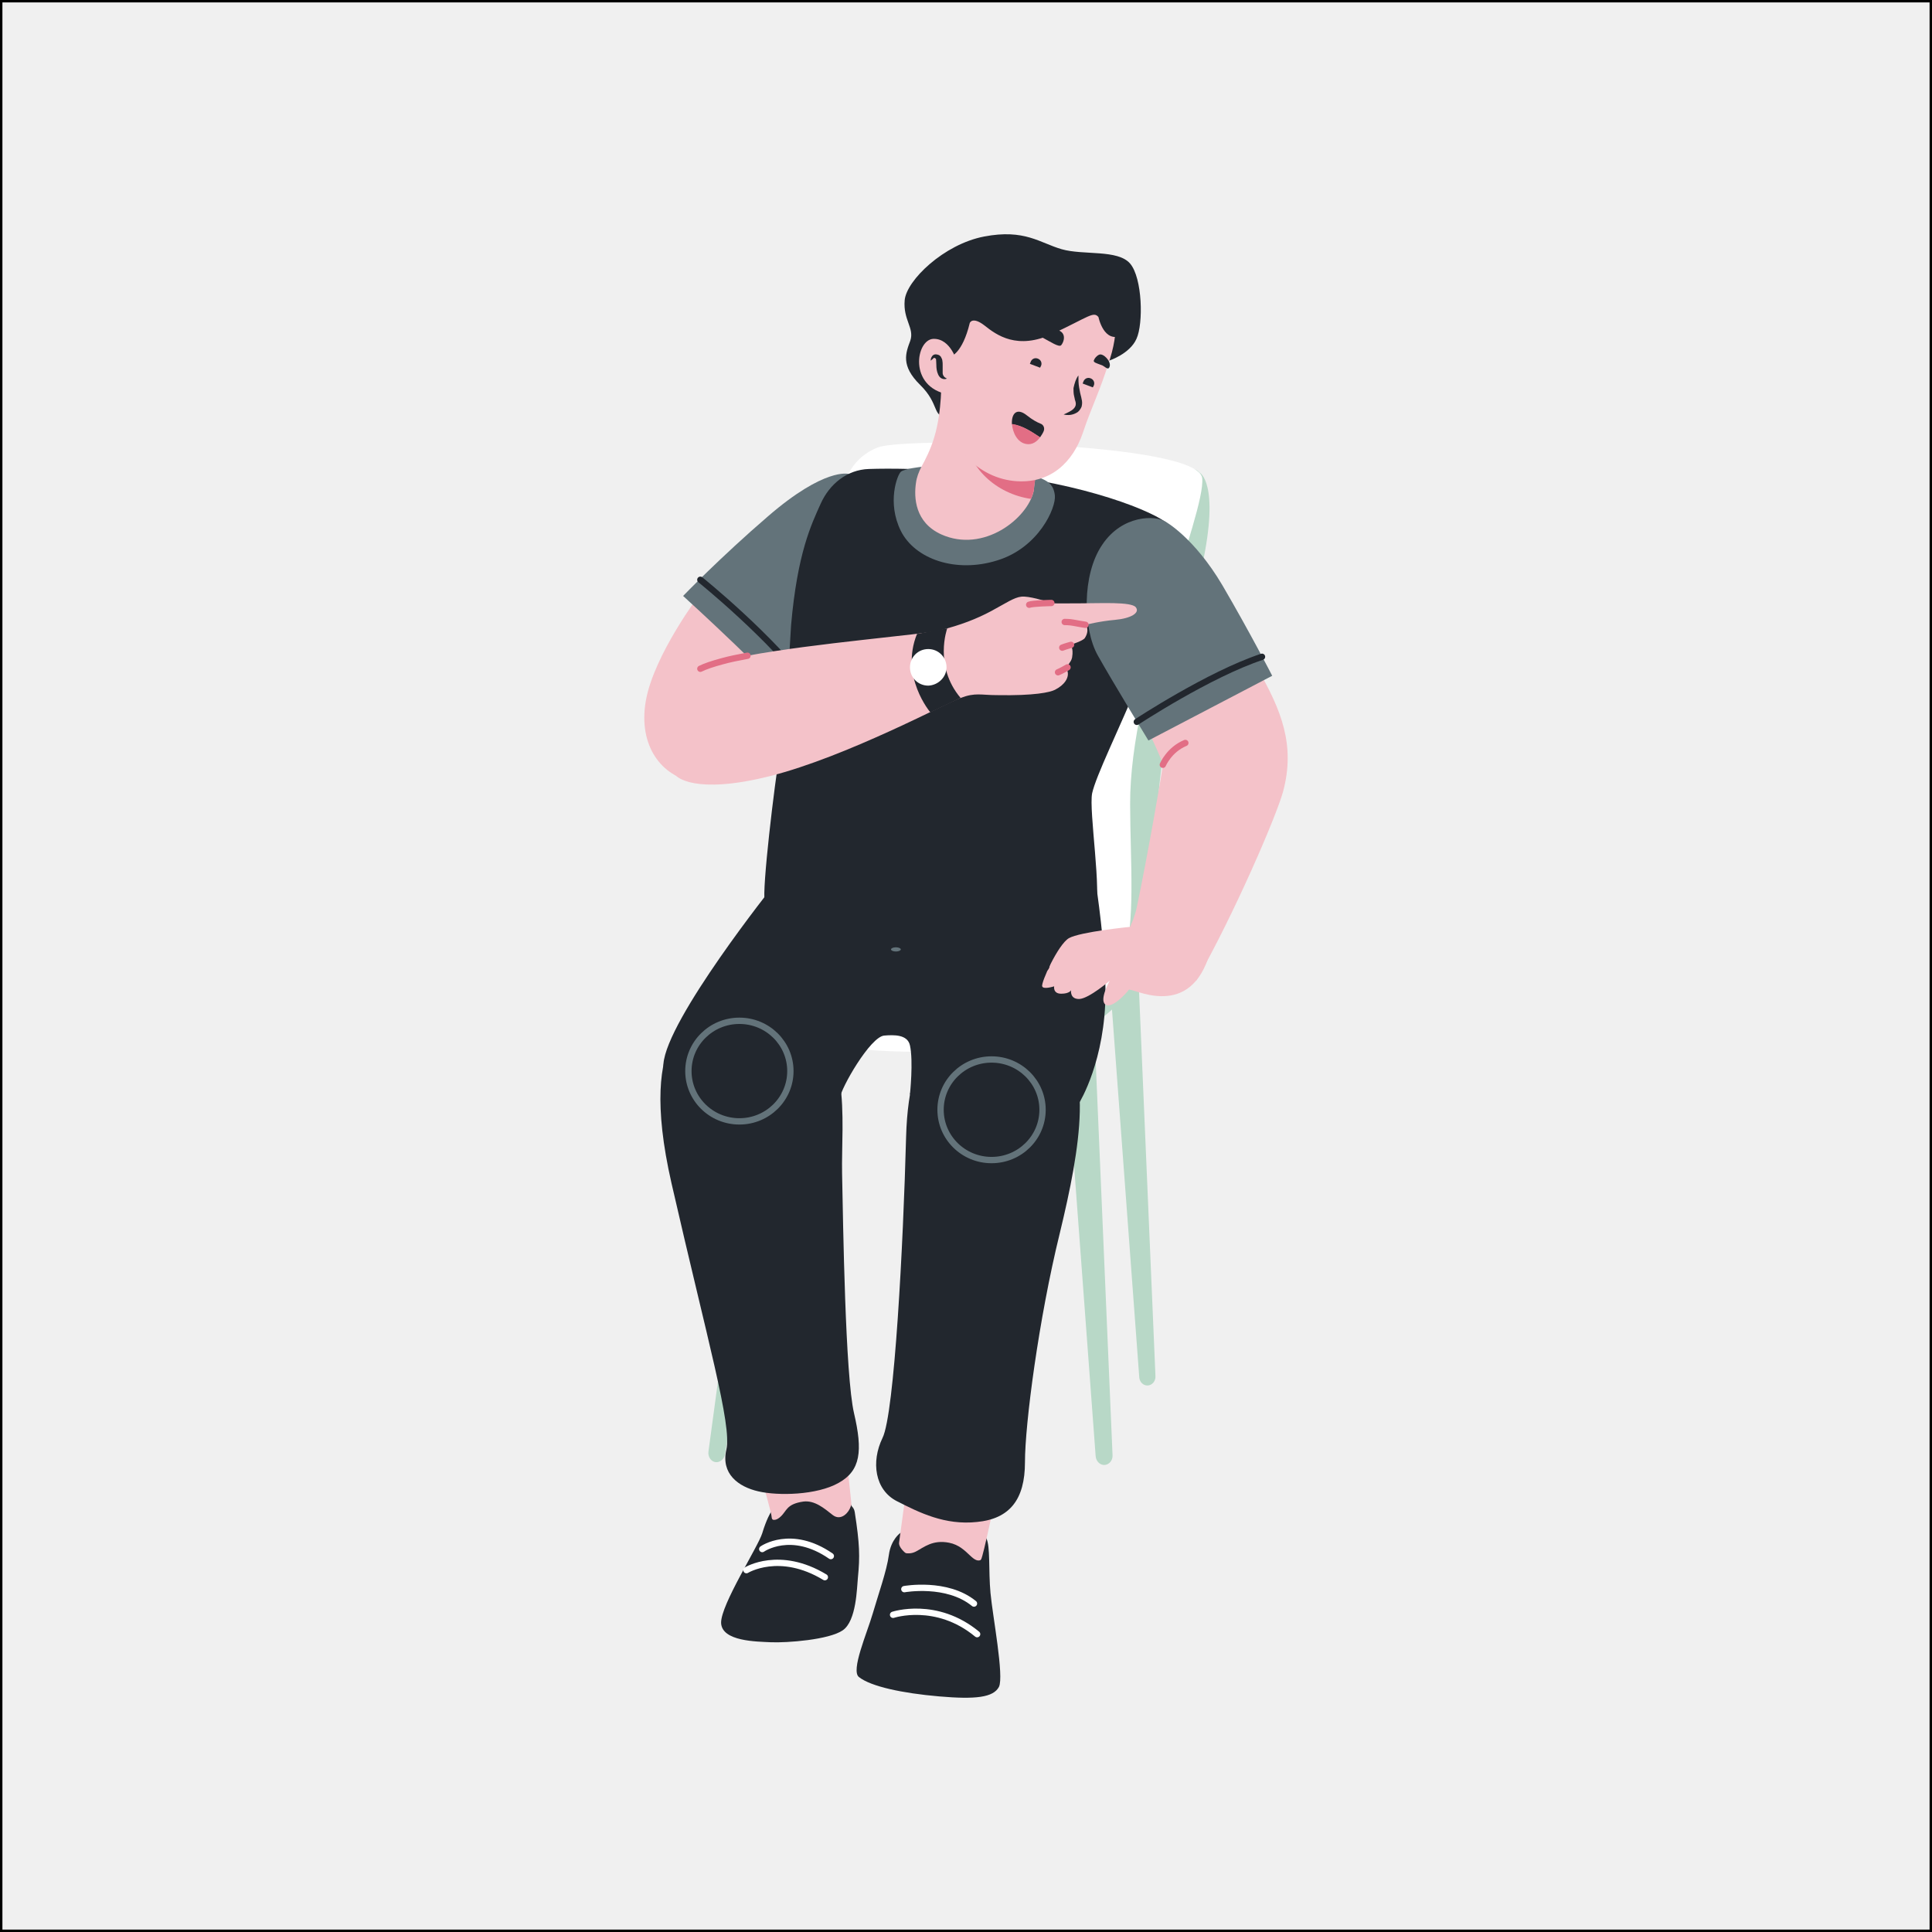
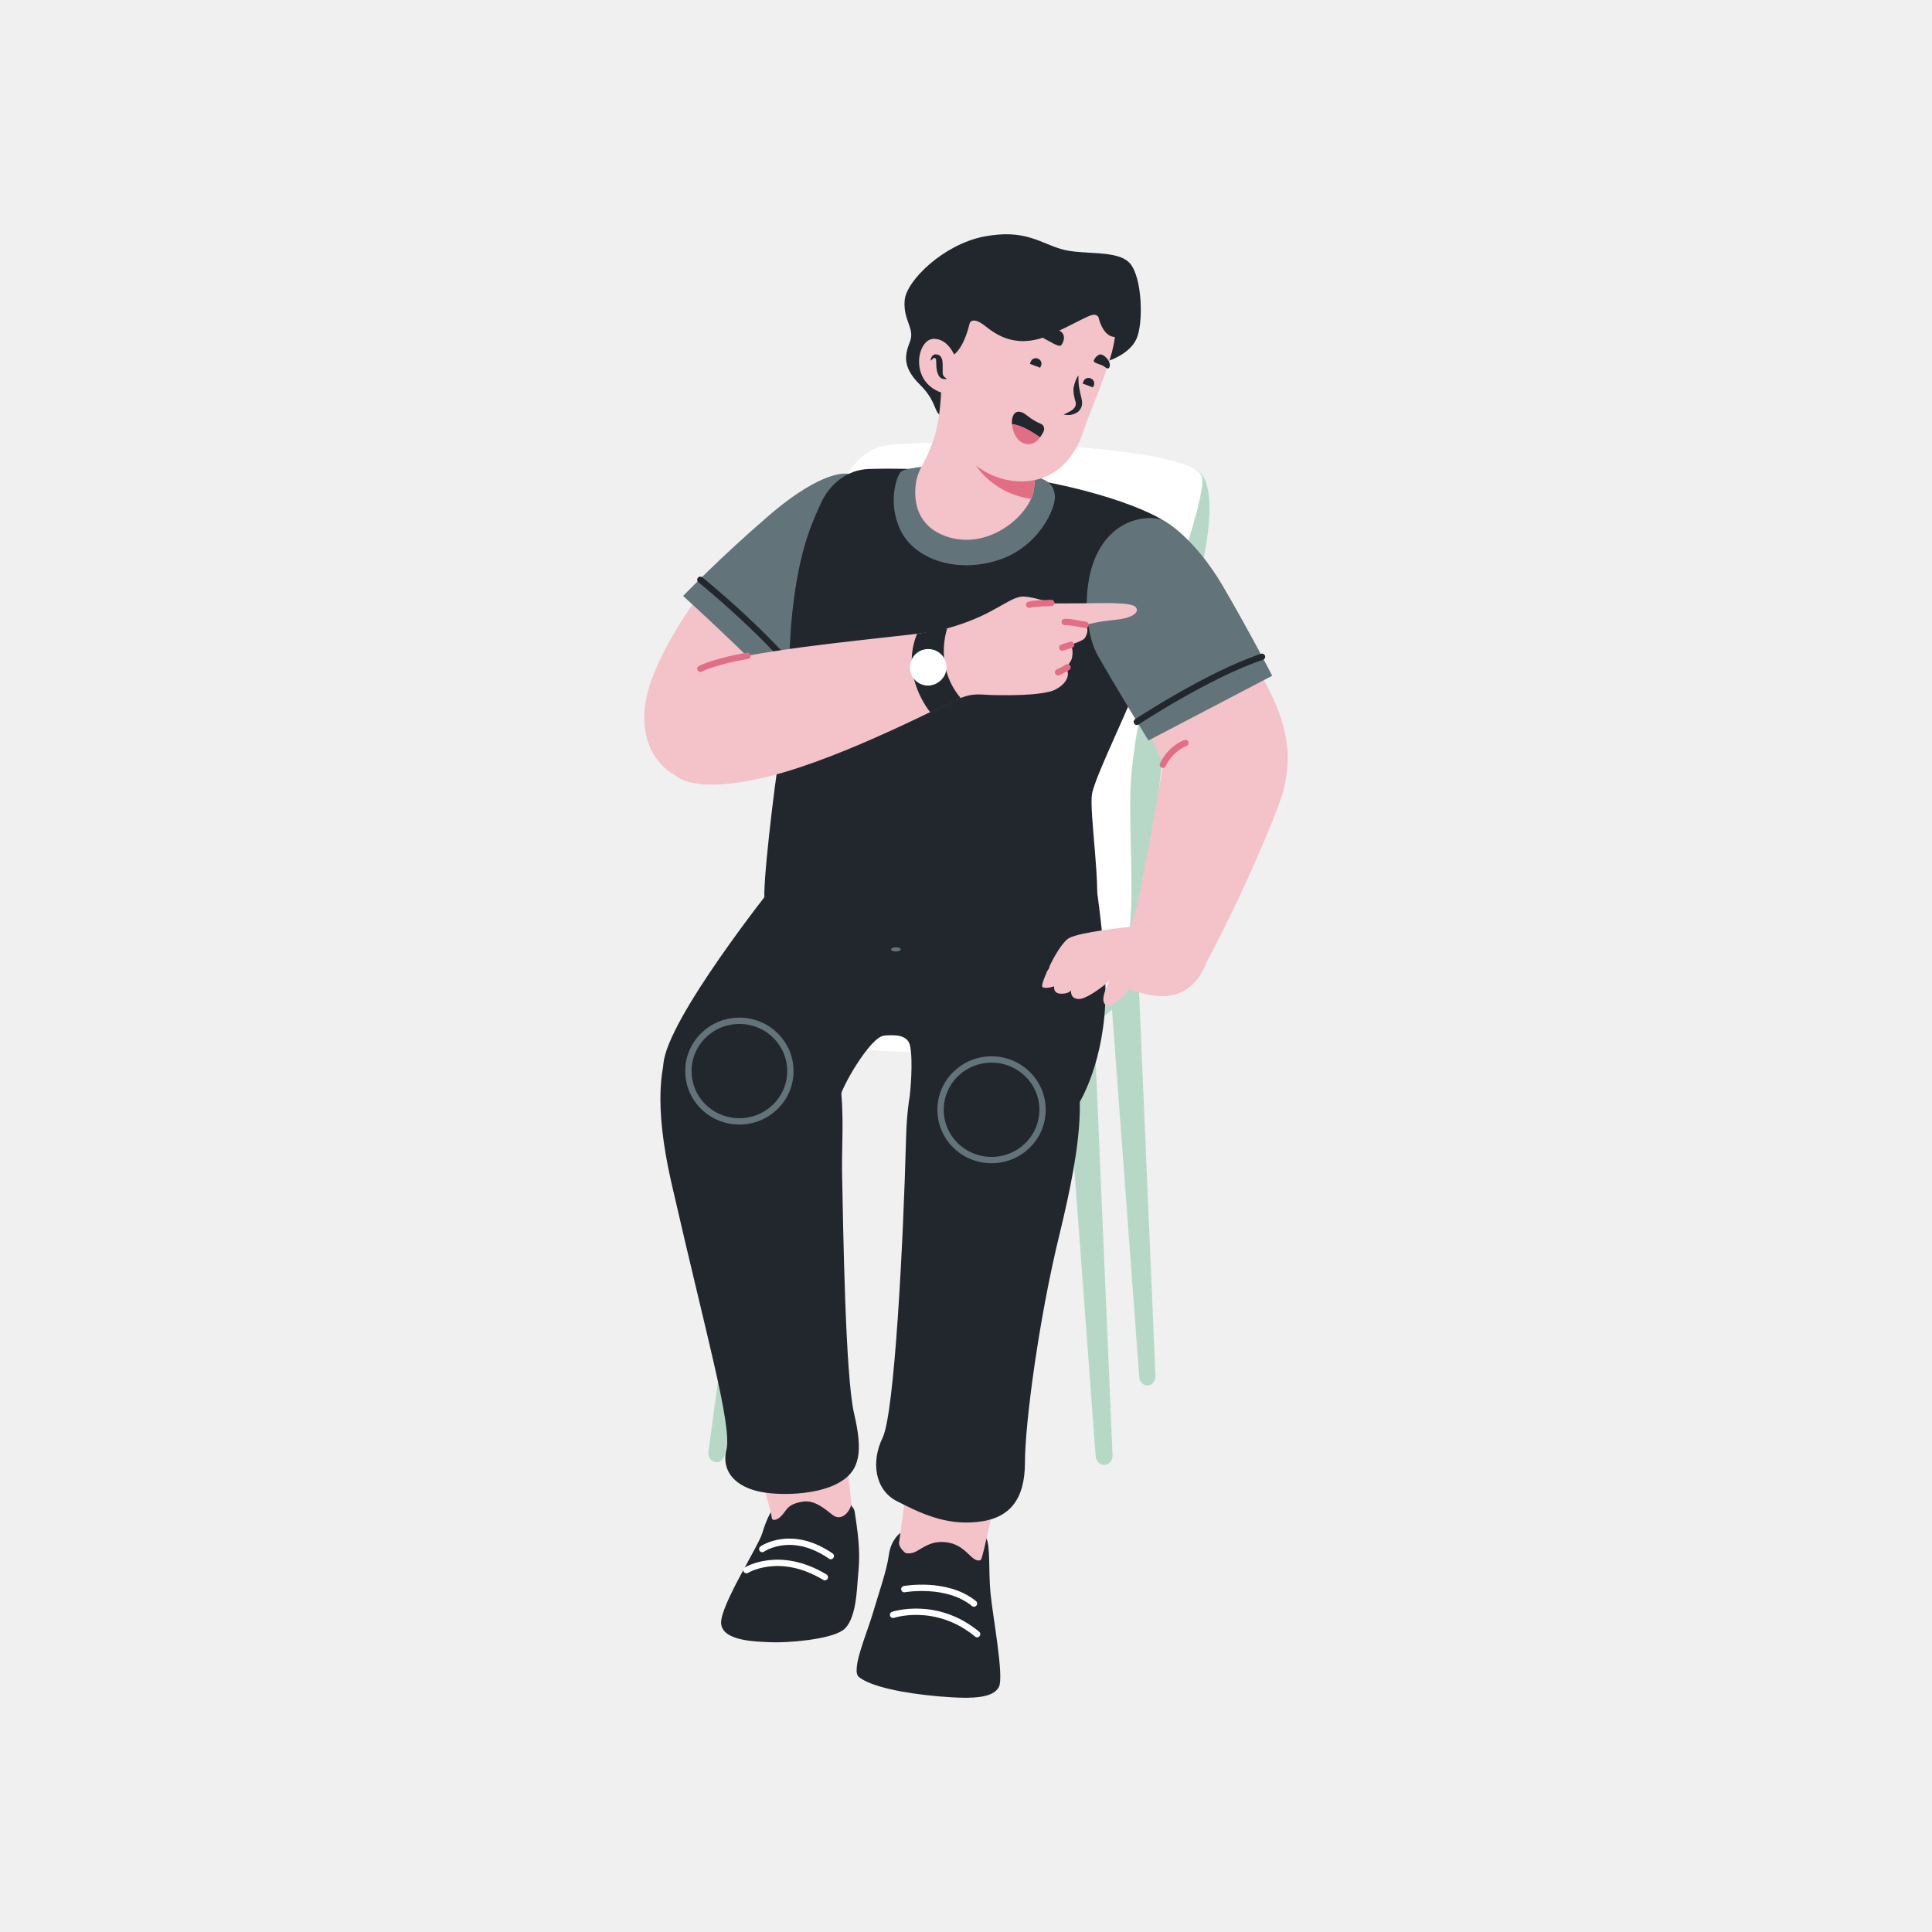
<svg xmlns="http://www.w3.org/2000/svg" width="800" height="800" viewBox="0 0 800 800" fill="none">
  <path d="M452.233 405.067L460.679 602.54C460.825 604.725 459.223 606.618 457.184 606.618C455.437 606.618 453.835 605.016 453.689 602.977L438.98 404.921H452.233V405.067Z" fill="#B8D8C7" />
-   <path d="M470.437 381.912L478.447 569.773C478.593 571.958 476.991 573.705 475.097 573.705C473.35 573.705 471.894 572.249 471.748 570.356L457.768 381.912H470.437Z" fill="#B8D8C7" />
+   <path d="M470.437 381.912L478.447 569.773C478.593 571.958 476.991 573.705 475.097 573.705C473.35 573.705 471.894 572.249 471.748 570.356L457.768 381.912H470.437V381.912Z" fill="#B8D8C7" />
  <path d="M319.856 405.212L293.352 601.083C293.06 603.268 294.517 605.306 296.41 605.452C298.157 605.598 299.905 604.141 300.196 602.248L332.963 406.377L319.856 405.212Z" fill="#B8D8C7" />
  <path d="M496.651 195.652C496.651 195.652 505.243 199.584 497.816 234.098C490.389 268.612 476.7 314.339 478.593 366.038C480.341 417.736 446.555 439.143 391.07 435.211C335.586 431.279 422.672 274.582 422.672 274.582C422.672 274.582 485.147 181.526 496.651 195.652Z" fill="#B8D8C7" />
  <path d="M347.815 206.137C349.271 199.73 352.329 189.39 363.834 185.167C375.339 180.944 496.211 182.982 497.813 197.982C499.269 212.836 467.813 282.884 467.959 332.98C468.105 382.931 476.988 424.581 418.008 432.882C359.028 441.183 295.825 428.95 302.233 408.853C308.641 388.902 328.155 361.815 334.126 306.622C340.097 251.428 342.427 230.894 347.815 206.137Z" fill="white" />
  <path d="M320.436 366.477C320.436 366.477 276.019 422.107 274.709 440.602C273.398 459.097 347.669 458.369 347.814 454.583C348.106 450.796 360.338 429.243 366.164 428.806C369.95 428.515 375.775 428.224 376.795 432.884C378.251 439.437 376.795 453.126 376.795 453.126L440.726 483.126L446.988 456.476C446.988 456.476 457.764 439.146 457.764 410.603C457.764 382.059 449.463 339.973 449.463 339.973C449.463 339.973 327.718 352.788 320.436 366.477Z" fill="#22272E" />
  <path d="M372.861 634.726C372.861 634.726 368.929 637.347 368.055 643.9C367.181 650.454 363.686 660.211 361.356 668.22C359.026 676.23 352.181 691.812 355.677 694.434C360.628 698.366 373.735 701.133 388.88 702.443C404.025 703.754 411.307 702.88 413.637 698.511C415.821 694.142 411.016 669.094 410.142 659.628C409.268 650.162 410.142 640.26 408.394 636.91C406.647 633.706 379.851 625.697 372.861 634.726Z" fill="#22272E" />
  <path d="M319.127 626.28C319.127 626.28 317.379 629.047 315.631 634.872C313.884 640.551 298.447 664.435 298.593 672.007C298.884 679.726 313.447 679.726 319.127 680.017C325.971 680.308 343.301 678.997 348.98 675.065C354.66 671.133 354.806 657.59 355.243 653.221C356.116 644.483 355.971 639.241 353.932 626.134C353.349 621.911 346.942 620.746 343.447 623.222C339.952 625.552 321.748 620.6 319.127 626.28Z" fill="#22272E" />
  <path d="M375.192 617.396C375.192 617.396 372.571 636.474 372.28 638.804C371.988 640.988 376.212 646.231 388.444 648.852C398.93 651.182 405.192 647.25 406.211 645.794C407.231 644.338 412.036 620.018 413.638 614.484C415.24 609.095 378.542 610.843 375.192 617.396Z" fill="#F4C2C9" />
  <path d="M315.631 613.319C315.631 613.319 319.563 626.716 319.563 628.464C319.563 630.212 326.262 633.852 335.582 633.561C344.757 633.27 352.766 628.173 352.766 625.697C352.766 623.221 349.999 599.484 349.999 599.484C349.999 599.484 316.505 606.62 315.631 613.319Z" fill="#F4C2C9" />
  <path d="M369.805 668.658C369.805 668.658 387.717 662.687 404.61 676.668" stroke="white" stroke-width="2.621" stroke-miterlimit="10" stroke-linecap="round" stroke-linejoin="round" />
  <path d="M374.467 658.027C374.467 658.027 392.088 654.823 403.301 663.998" stroke="white" stroke-width="2.621" stroke-miterlimit="10" stroke-linecap="round" stroke-linejoin="round" />
  <path d="M373.008 642.444C373.008 642.444 375.92 644.192 379.27 642.444C382.619 640.697 386.114 637.493 392.959 638.804C401.26 640.405 402.862 648.998 407.376 645.211C407.376 645.211 407.522 651.036 396.163 651.619C384.804 652.201 373.153 644.337 373.008 642.444Z" fill="#22272E" />
  <path d="M318.981 628.755C318.981 628.755 320.583 630.502 323.205 628.026C325.826 625.696 325.535 622.784 332.671 621.764C337.331 621.182 341.263 624.531 344.758 627.298C348.253 630.065 351.748 626.279 352.476 623.075C352.476 623.075 354.806 631.376 351.602 635.454C349.272 638.512 340.243 636.327 334.855 636.473C329.612 636.619 317.816 633.997 317.816 633.997L318.981 628.755Z" fill="#22272E" />
  <path d="M309.078 650.162C309.078 650.162 322.767 641.716 341.553 653.075" stroke="white" stroke-width="2.621" stroke-miterlimit="10" stroke-linecap="round" stroke-linejoin="round" />
  <path d="M315.631 641.425C315.631 641.425 327.572 632.978 344.029 644.337" stroke="white" stroke-width="2.621" stroke-miterlimit="10" stroke-linecap="round" stroke-linejoin="round" />
  <path d="M393.979 424.437C393.979 424.437 376.358 426.913 375.193 470.893C374.028 514.873 370.387 585.503 365.436 595.406C360.63 605.309 362.232 616.959 371.407 621.619C380.581 626.279 391.212 631.667 404.61 630.211C418.008 628.9 424.416 621.037 424.416 605.454C424.416 589.726 430.095 546.183 438.833 510.65C447.425 475.116 453.396 440.02 435.629 427.35C417.862 414.68 393.979 424.437 393.979 424.437Z" fill="#22272E" />
  <path d="M289.563 420.943C289.563 420.943 263.059 424.292 278.059 489.971C293.058 555.504 303.107 590.164 300.777 600.212C298.447 610.261 305.728 615.649 314.029 617.542C322.184 619.435 338.203 619.144 347.232 614.047C356.407 608.95 357.281 600.795 353.64 585.212C349.999 569.63 349.126 507.301 348.689 485.893C348.252 464.486 353.64 428.079 327.718 417.593C301.65 406.962 289.563 420.943 289.563 420.943Z" fill="#22272E" />
  <path d="M306.165 464.339C317.827 464.339 327.281 455.016 327.281 443.514C327.281 432.013 317.827 422.689 306.165 422.689C294.503 422.689 285.049 432.013 285.049 443.514C285.049 455.016 294.503 464.339 306.165 464.339Z" stroke="#63737A" stroke-width="2.621" stroke-miterlimit="10" stroke-linecap="round" stroke-linejoin="round" />
  <path d="M410.581 480.358C422.243 480.358 431.697 471.035 431.697 459.533C431.697 448.032 422.243 438.708 410.581 438.708C398.919 438.708 389.465 448.032 389.465 459.533C389.465 471.035 398.919 480.358 410.581 480.358Z" stroke="#63737A" stroke-width="2.621" stroke-miterlimit="10" stroke-linecap="round" stroke-linejoin="round" />
  <path d="M459.223 149.344C459.223 149.344 467.815 146.577 470.582 140.315C473.495 134.052 473.058 115.121 467.961 109.15C462.864 103.179 448.592 105.8 439.563 103.179C430.534 100.558 424.272 94.733 407.525 97.936C390.778 101.14 375.341 116.14 374.613 124.295C373.885 132.451 378.69 135.8 376.943 141.043C375.05 146.14 372.865 151.382 381.021 159.392C389.176 167.402 385.972 172.644 392.088 172.644C398.205 172.644 387.137 154.004 395.001 137.984C403.011 122.111 454.854 131.286 459.223 149.344Z" fill="#22272E" />
  <path d="M290 245.75C290 245.75 270.777 271.089 267.428 290.167C264.078 309.244 274.418 321.623 287.233 323.661C300.049 325.7 343.009 269.633 345.048 258.274C346.941 246.915 296.117 236.866 290 245.75Z" fill="#F4C2C9" />
  <path d="M351.309 196.235C351.309 196.235 341.552 193.468 318.105 213.711C298.446 230.604 282.863 246.769 282.863 246.769C282.863 246.769 324.222 284.341 329.901 294.098C329.901 294.098 355.387 264.681 357.571 234.973C359.755 205.119 354.95 195.07 351.309 196.235Z" fill="#63737A" />
  <path d="M290 240.07C290 240.07 319.854 264.099 336.019 286.234" stroke="#22272E" stroke-width="2.621" stroke-miterlimit="10" stroke-linecap="round" stroke-linejoin="round" />
  <path d="M339.806 208.615C343.447 200.46 350.728 194.489 359.757 194.198C368.495 193.907 381.747 194.052 400.97 195.363C442.329 198.275 474.222 210.071 482.668 216.188C491.115 222.304 480.775 260.168 472.037 281.138C463.3 302.109 453.834 321.186 452.232 328.468C450.775 335.749 456.455 370.118 453.397 377.108C450.339 384.098 417.863 396.185 376.505 393.855C335.146 391.38 317.962 378.127 316.651 373.176C315.486 368.37 320.583 325.264 323.059 310.555C325.534 295.847 327.282 263.517 327.573 258.857C330.195 228.858 336.02 217.062 339.806 208.615Z" fill="#22272E" />
  <path d="M520.386 276.331C510.046 258.564 474.221 293.952 475.095 301.816C475.095 301.816 481.503 315.214 481.503 316.67C481.503 318.127 475.095 354.971 470.726 375.65C469.415 382.058 465.483 389.194 460.678 396.038C472.037 400.262 483.541 403.757 495.337 406.087C510.774 379.145 528.541 337.932 531.308 327.738C536.405 308.661 530.725 294.098 520.386 276.331Z" fill="#F4C2C9" />
  <path d="M481.504 316.67C481.504 316.67 484.125 310.408 490.824 307.641" stroke="#E26E85" stroke-width="2.621" stroke-miterlimit="10" stroke-linecap="round" stroke-linejoin="round" />
  <path d="M482.667 216.041C482.667 216.041 494.463 222.594 506.113 242.254C517.618 261.914 526.793 279.826 526.793 279.826L475.531 306.622C475.531 306.622 460.677 282.302 454.561 271.38C448.444 260.458 447.862 238.031 456.454 225.507C464.755 213.128 478.589 213.274 482.667 216.041Z" fill="#63737A" />
  <path d="M470.727 298.904C470.727 298.904 500.581 279.244 522.571 271.962" stroke="#22272E" stroke-width="2.621" stroke-miterlimit="10" stroke-linecap="round" stroke-linejoin="round" />
  <path d="M467.815 383.806C467.815 383.806 447.281 385.845 442.621 388.466C438.106 391.087 430.971 406.961 431.553 408.417C431.99 409.873 436.504 408.417 436.504 408.417C436.504 408.417 435.922 411.475 439.417 411.475C442.912 411.475 443.495 410.019 443.495 410.019C443.495 410.019 442.912 413.805 446.99 413.66C451.067 413.368 459.514 406.087 459.514 406.087C459.514 406.087 454.999 414.097 457.766 415.99C460.388 417.883 466.504 411.184 467.378 409.873C468.252 408.563 491.407 422.543 500.29 396.767C500.29 396.767 483.543 378.563 467.815 383.806Z" fill="#F4C2C9" />
  <path d="M381.457 193.323C381.457 193.323 374.467 194.051 373.01 195.362C371.554 196.673 367.185 208.032 373.01 219.828C378.836 231.478 395.728 237.449 412.913 232.061C430.097 226.818 437.378 210.216 436.796 205.119C436.213 200.022 433.155 198.42 426.893 196.818C420.631 195.216 381.457 193.323 381.457 193.323Z" fill="#63737A" />
  <path d="M389.757 156.77C389.757 156.77 390.194 170.168 386.845 181.09C385.389 186.042 383.059 190.556 381.602 193.177C380.437 195.362 379.563 197.692 379.272 200.022C378.398 205.993 378.835 216.332 389.757 221.284C407.233 229.148 425.582 214.73 428.058 203.226C428.058 203.226 429.077 191.284 431.699 186.478C434.32 181.818 398.204 152.256 389.757 156.77Z" fill="#F4C2C9" />
  <path d="M426.894 206.576C427.476 205.411 427.768 204.246 428.059 203.227C428.059 203.227 428.205 200.897 428.787 197.839C416.7 195.8 406.069 188.81 399.516 179.344C400.389 193.615 412.622 204.538 426.894 206.576Z" fill="#E26E85" />
-   <path d="M280.099 321.331C280.099 321.331 287.235 329.341 318.982 321.331C350.584 313.322 391.651 291.186 397.767 289.002C403.884 286.672 406.214 287.837 412.767 287.837C428.35 288.128 434.757 286.671 436.796 285.652C440.874 283.613 442.767 280.555 442.039 277.934C441.311 275.312 443.495 274.584 443.932 272.254C444.66 267.885 443.058 267.303 443.495 267.012C443.932 266.72 448.301 265.41 449.174 264.245C451.359 260.895 449.611 258.711 449.611 258.711C449.611 258.711 455.145 257.254 461.699 256.672C468.252 256.089 472.184 253.759 470.291 251.429C468.398 249.099 455.582 249.827 447.281 249.827C438.98 249.827 436.068 249.973 435.485 249.682C432.282 248.662 426.019 246.769 422.961 247.06C419.903 247.352 416.408 249.827 410.437 253.031C404.466 256.235 397.767 258.856 389.03 261.041C382.331 262.788 337.331 266.283 309.516 271.526C305.584 272.254 301.944 272.982 298.885 273.856C295.099 274.876 292.041 275.895 290.002 276.914C274.856 285.07 261.604 306.477 280.099 321.331Z" fill="#F4C2C9" />
+   <path d="M280.099 321.331C280.099 321.331 287.235 329.341 318.982 321.331C350.584 313.322 391.651 291.186 397.767 289.002C403.884 286.672 406.214 287.837 412.767 287.837C428.35 288.128 434.757 286.671 436.796 285.652C440.874 283.613 442.767 280.555 442.039 277.934C441.311 275.312 443.495 274.584 443.932 272.254C444.66 267.885 443.058 267.303 443.495 267.012C443.932 266.72 448.301 265.41 449.174 264.245C451.359 260.895 449.611 258.711 449.611 258.711C449.611 258.711 455.145 257.254 461.699 256.672C468.252 256.089 472.184 253.759 470.291 251.429C468.398 249.099 455.582 249.827 447.281 249.827C438.98 249.827 436.068 249.973 435.485 249.682C432.282 248.662 426.019 246.769 422.961 247.06C419.903 247.352 416.408 249.827 410.437 253.031C404.466 256.235 397.767 258.856 389.03 261.041C382.331 262.788 337.331 266.283 309.516 271.526C305.584 272.254 301.943 272.982 298.885 273.856C295.099 274.876 292.041 275.895 290.002 276.914C274.856 285.07 261.604 306.477 280.099 321.331Z" fill="#F4C2C9" />
  <path d="M449.467 258.711C449.467 258.711 445.681 258.129 444.37 257.838C442.914 257.546 440.875 257.546 440.875 257.546" stroke="#E26E85" stroke-width="2.621" stroke-miterlimit="10" stroke-linecap="round" stroke-linejoin="round" />
  <path d="M443.496 267.012C443.496 267.012 440.875 267.74 439.855 268.177" stroke="#E26E85" stroke-width="2.621" stroke-miterlimit="10" stroke-linecap="round" stroke-linejoin="round" />
  <path d="M442.039 276.332C442.039 276.332 439.272 277.934 438.107 278.371" stroke="#E26E85" stroke-width="2.621" stroke-miterlimit="10" stroke-linecap="round" stroke-linejoin="round" />
  <path d="M397.767 289.002C386.554 275.749 392.233 260.167 392.233 260.167L379.709 262.497C372.573 280.118 385.243 294.972 385.243 294.972L397.767 289.002Z" fill="#22272E" />
  <path d="M435.341 249.683C435.341 249.683 427.477 249.828 426.166 250.411" stroke="#E26E85" stroke-width="2.621" stroke-miterlimit="10" stroke-linecap="round" stroke-linejoin="round" />
  <path d="M309.514 271.526C305.582 272.255 301.942 272.983 298.883 273.856C295.097 274.876 292.039 275.895 290 276.915" stroke="#E26E85" stroke-width="2.621" stroke-miterlimit="10" stroke-linecap="round" stroke-linejoin="round" />
  <path d="M391.942 276.332C391.942 272.109 388.593 268.759 384.37 268.759C380.146 268.759 376.797 272.109 376.797 276.332C376.797 280.555 380.146 283.905 384.37 283.905C388.447 283.759 391.942 280.41 391.942 276.332Z" fill="white" />
-   <path d="M460.968 124.586C460.968 124.586 464.171 134.198 459.657 148.47C455.142 162.887 452.084 168.13 448.298 179.489C444.366 190.848 435.337 200.751 419.754 199.149C403.444 197.401 390.629 182.547 389.901 164.052C389.172 145.557 387.57 116.723 409.56 111.625C431.259 106.674 457.181 119.635 460.968 124.586Z" fill="#F4C2C9" />
+   <path d="M460.968 124.586C460.968 124.586 464.171 134.198 459.657 148.47C455.142 162.887 452.084 168.13 448.298 179.489C444.366 190.848 435.337 200.751 419.755 199.149C403.444 197.401 390.629 182.547 389.901 164.052C389.172 145.557 387.57 116.723 409.56 111.625C431.259 106.674 457.181 119.635 460.968 124.586Z" fill="#F4C2C9" />
  <path d="M446.55 155.46C446.55 157.208 446.55 158.809 446.841 160.411C446.987 161.139 447.133 162.013 447.278 162.741C447.424 163.178 447.424 163.47 447.569 163.906L447.715 164.489L447.861 165.217C448.152 166.237 448.152 167.256 447.861 168.421C447.424 169.44 446.696 170.46 445.822 170.897C444.074 171.916 442.181 172.062 440.434 171.625C442.036 170.897 443.637 170.169 444.511 169.295C445.531 168.275 445.676 167.256 445.239 165.945L445.094 165.508L444.948 164.78C444.802 164.343 444.803 163.906 444.657 163.47C444.511 162.596 444.511 161.576 444.511 160.703C444.948 158.664 445.531 156.771 446.55 155.46Z" fill="#22272E" />
  <path d="M393.688 147.595C393.688 147.595 398.494 146.43 401.552 133.761C401.552 133.761 402.572 130.848 407.669 134.78C412.62 138.712 421.212 145.12 436.066 138.129C450.921 131.139 452.814 128.809 454.853 131.285C454.853 131.285 457.037 142.353 464.61 138.858C472.182 135.508 468.105 115.703 443.057 109.295C418.008 102.887 400.242 105.072 392.232 119.052C384.077 133.178 387.281 146.722 393.688 147.595Z" fill="#22272E" />
  <path d="M439.415 142.935C440.288 141.916 441.162 139.586 439.997 137.984C438.395 135.508 427.473 133.76 424.852 135.945C422.23 138.129 428.784 138.42 431.842 139.877C434.9 141.479 438.541 143.954 439.415 142.935Z" fill="#22272E" />
  <path d="M452.958 149.198C453.25 148.324 454.123 147.305 455.143 146.868C456.745 146.14 460.094 149.489 459.512 151.673C458.929 153.858 457.327 151.382 455.871 151.091C454.415 150.508 452.522 150.072 452.958 149.198Z" fill="#22272E" />
  <path d="M431.115 151.382C431.552 150.217 430.97 148.906 429.659 148.469C428.494 148.032 427.183 148.615 426.746 149.925L426.455 150.654L430.678 152.255L431.115 151.382Z" fill="#22272E" />
  <path d="M452.957 159.536C453.394 158.371 452.811 157.061 451.501 156.624C450.336 156.187 449.025 156.77 448.588 158.08L448.297 158.808L452.52 160.41L452.957 159.536Z" fill="#22272E" />
  <path d="M396.308 150.071C396.308 150.071 393.833 140.168 386.551 140.314C379.27 140.46 375.92 160.265 392.668 163.323" fill="#F4C2C9" />
  <path d="M385.387 149.343C385.387 148.615 385.532 148.032 386.115 147.304C386.406 147.013 386.843 146.722 387.426 146.722C387.862 146.722 388.445 146.867 388.736 147.013C388.882 147.013 389.173 147.304 389.319 147.45C389.61 147.595 389.61 147.887 389.756 148.032C389.901 148.324 389.901 148.469 390.047 148.615C390.047 148.76 390.192 149.052 390.192 149.197C390.338 149.926 390.338 150.508 390.338 151.091C390.338 152.256 390.338 153.421 390.338 154.44C390.338 154.877 390.484 155.314 390.775 155.751C391.066 156.188 391.503 156.479 392.086 156.77C391.503 157.061 390.775 157.061 390.047 156.77C389.319 156.479 388.736 155.751 388.445 155.023C387.862 153.712 387.717 152.401 387.717 151.091C387.717 149.926 387.571 148.615 387.571 148.615C387.28 148.324 387.134 148.178 386.697 148.178C386.406 148.469 385.969 148.906 385.387 149.343Z" fill="#22272E" />
  <path d="M430.676 181.09C431.258 180.217 431.841 179.343 432.132 178.615C432.714 177.304 432.132 175.848 430.821 175.411C429.365 174.828 427.472 173.809 425.287 172.061C420.773 168.421 418.734 171.624 419.025 175.702C423.394 176.139 427.326 178.906 430.676 181.09Z" fill="#22272E" />
  <path d="M419.025 175.556C419.317 179.051 421.21 183.274 424.996 183.857C427.472 184.293 429.365 182.837 430.676 181.09C427.326 178.905 423.394 176.138 419.025 175.556Z" fill="#E26E85" />
  <path d="M434.611 399.389V399.826C434.611 401.282 433.446 402.447 431.99 402.447H308.496C307.04 402.447 305.875 401.282 305.875 399.826C305.875 398.952 306.312 398.078 306.894 397.35L330.778 373.758C331.943 372.593 333.399 372.011 334.855 372.011H415.971C418.009 372.011 420.048 373.176 421.068 374.923L434.174 397.496C434.32 398.224 434.611 398.806 434.611 399.389Z" fill="#22272E" />
  <path d="M373.009 393.127C373.009 393.564 372.135 394.001 370.97 394.001C369.805 394.001 368.932 393.564 368.932 393.127C368.932 392.69 369.805 392.253 370.97 392.253C372.135 392.253 373.009 392.69 373.009 393.127Z" fill="#63737A" />
-   <rect x="0.5" y="0.5" width="799" height="799" stroke="black" />
</svg>
